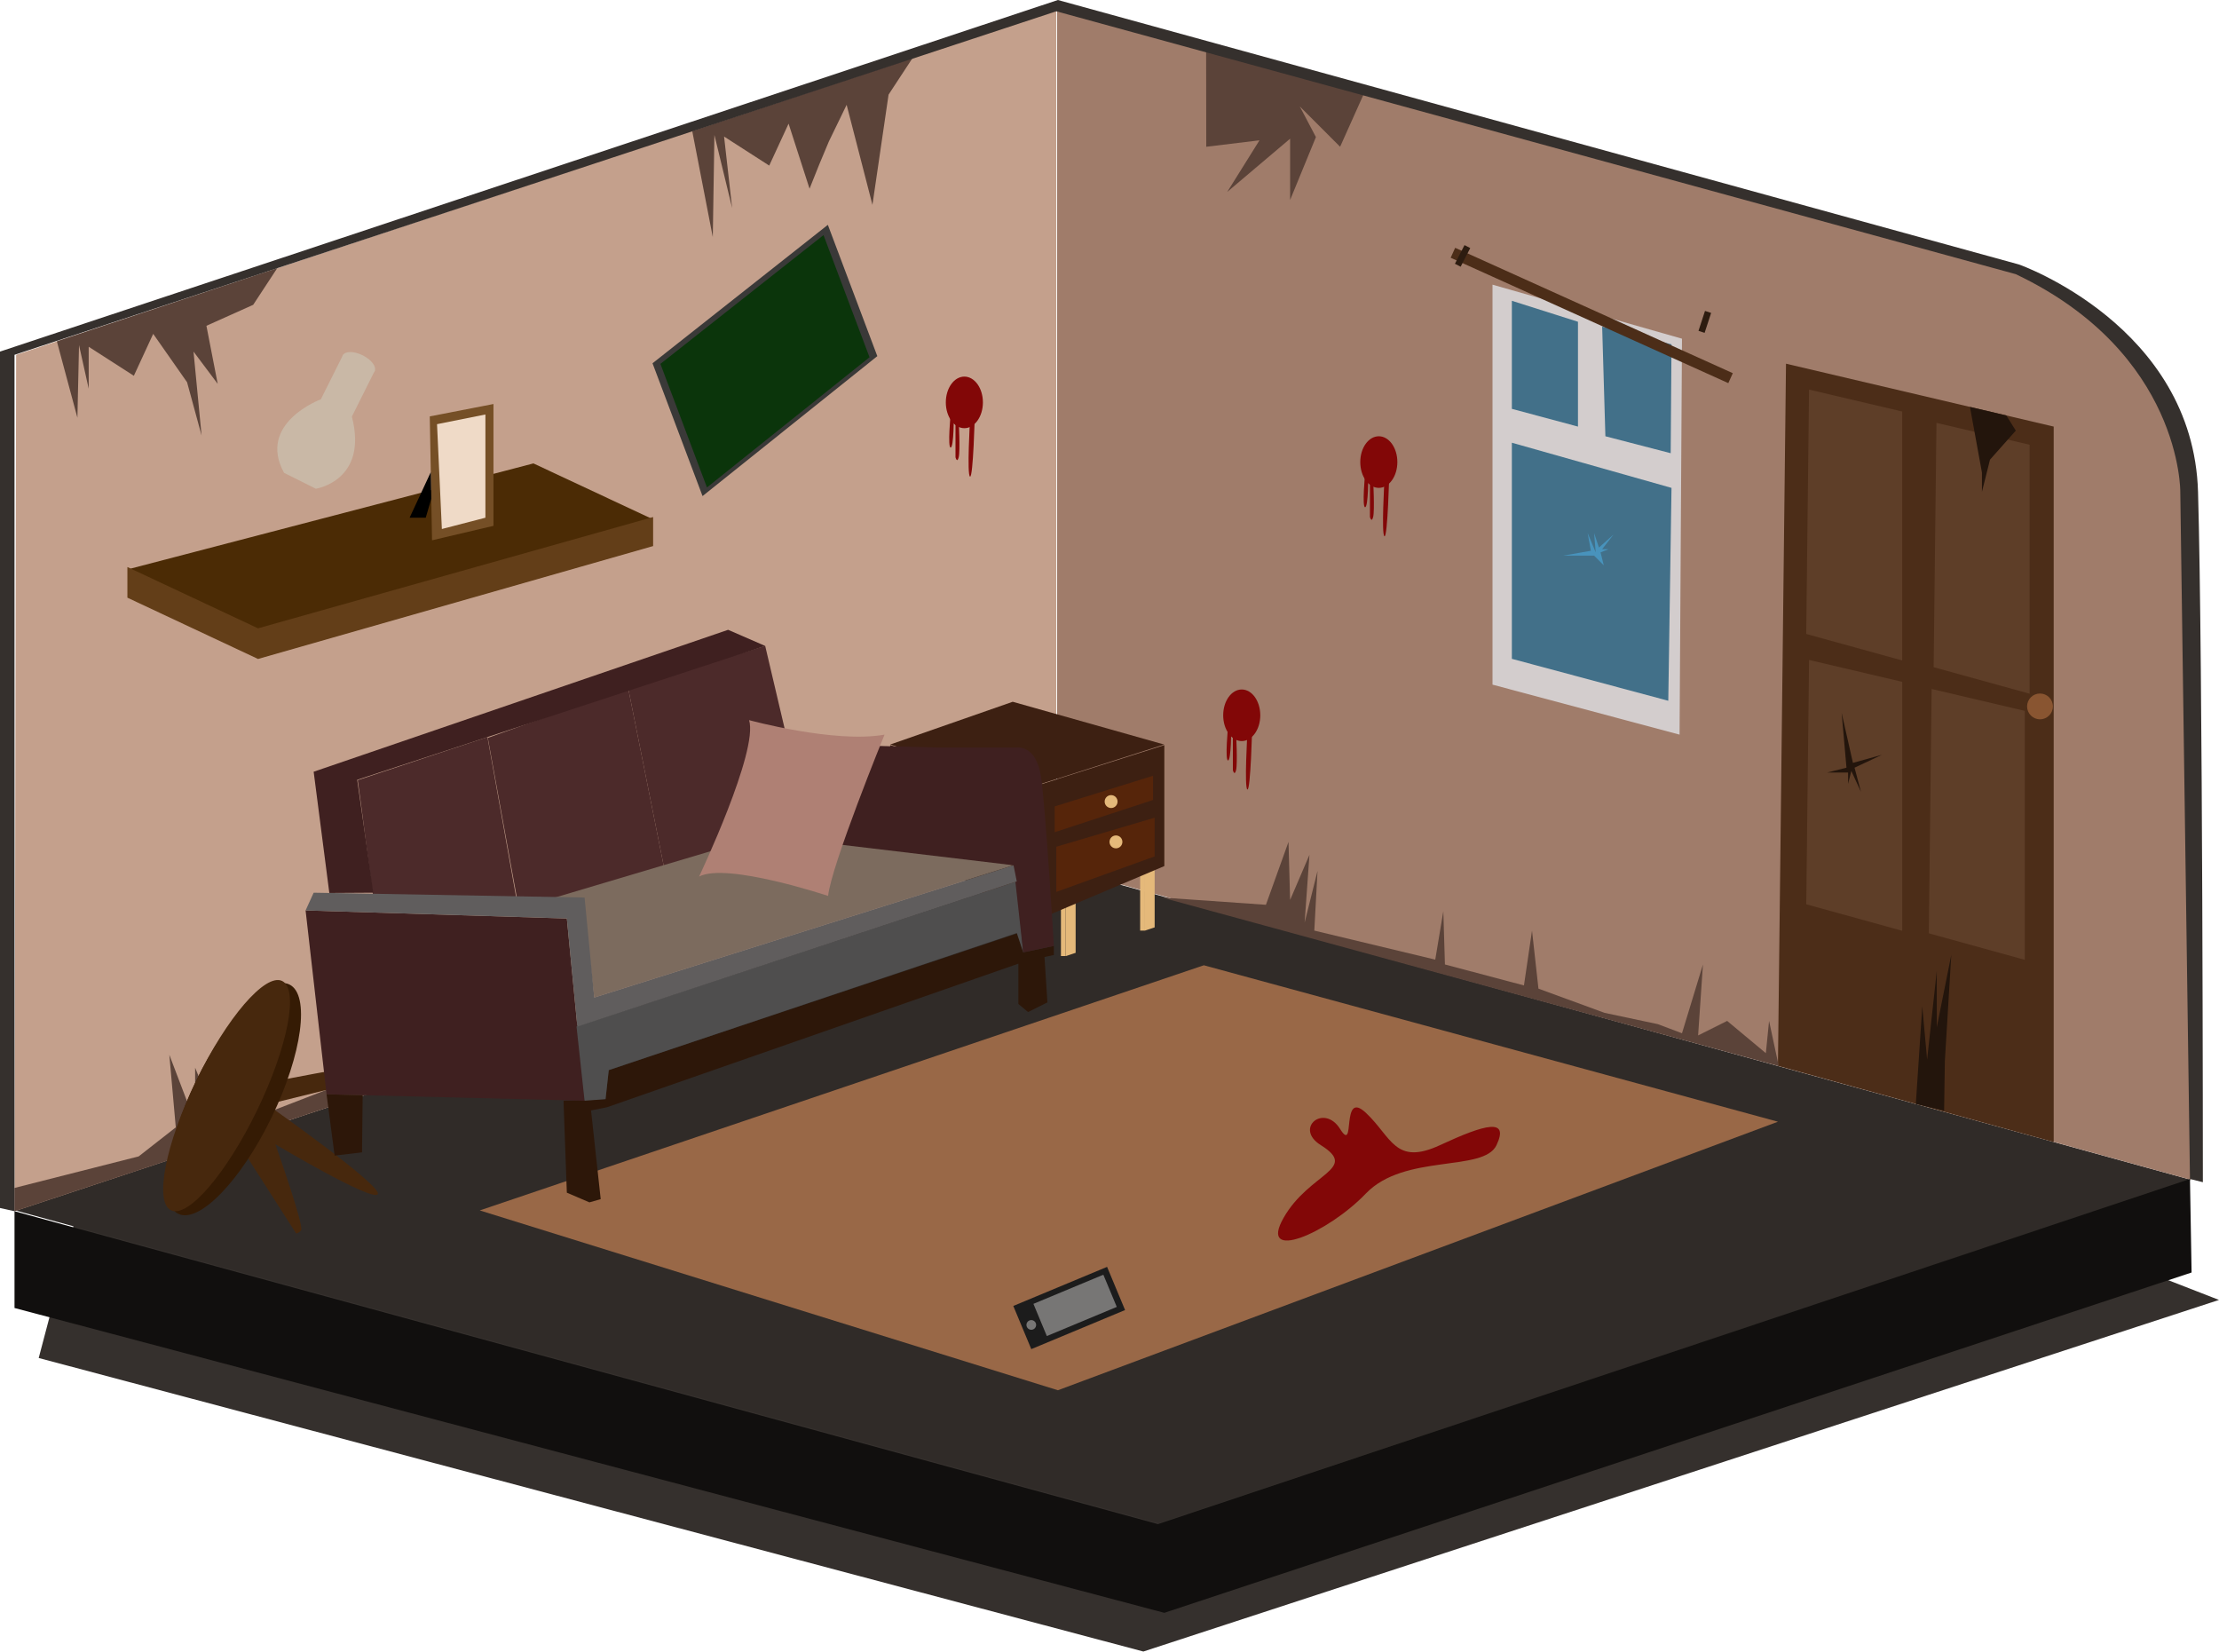
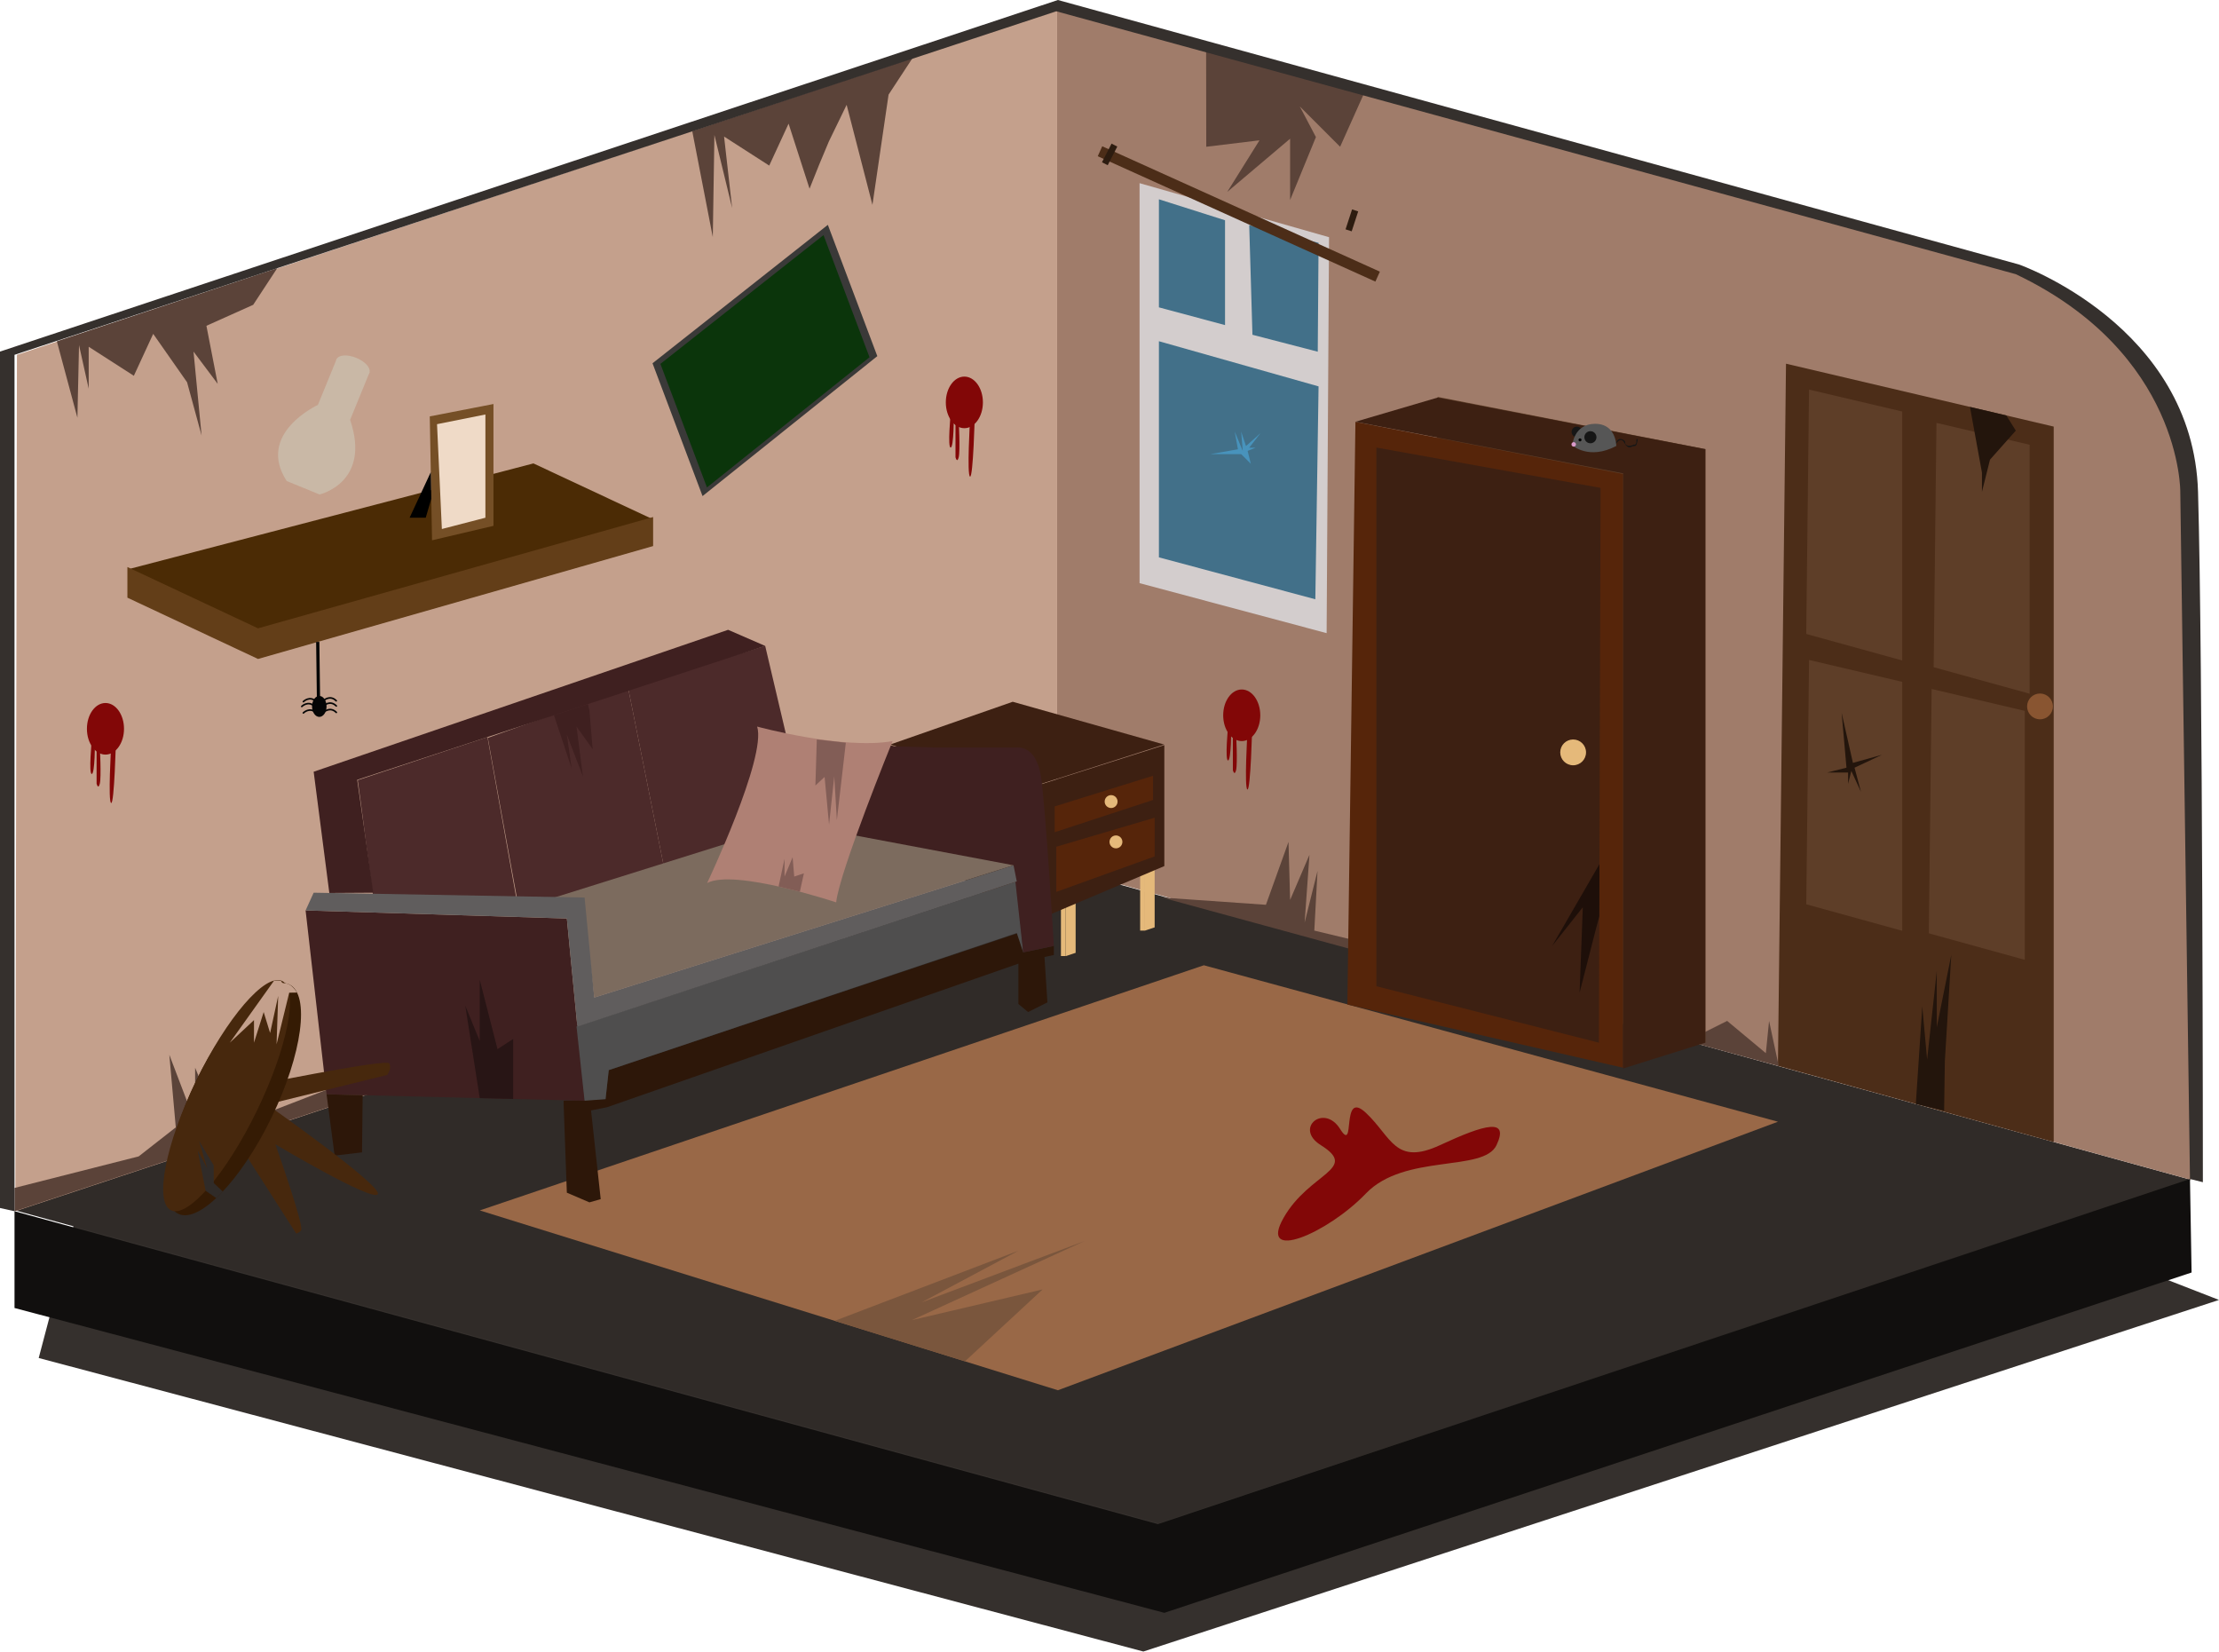
<svg xmlns="http://www.w3.org/2000/svg" id="Calque_1" data-name="Calque 1" viewBox="0 0 1376 1024">
  <defs>
-     <style>.cls-1{fill:#35302d;}.cls-2{fill:#302b28;}.cls-3{fill:#3a1c05;}.cls-4{fill:#c4a08c;}.cls-5{fill:#a07c6a;}.cls-6{fill:#4c2a2a;}.cls-7{fill:#d3cdcd;}.cls-8{fill:#427089;}.cls-9{fill:#3a3938;}.cls-10{fill:#0b350b;}.cls-11{fill:#4893bc;}.cls-12{fill:#996847;}.cls-13{fill:#820707;}.cls-14{fill:#1c1c1c;}.cls-15{fill:#777675;}.cls-16{fill:#4c2d18;}.cls-17{fill:#5e3e28;}.cls-18{fill:#895531;}.cls-19{fill:#23150c;}.cls-20{fill:#5b4339;}.cls-21{fill:#47280d;}.cls-22{fill:#2d1c10;}.cls-23{fill:#351b04;}.cls-24{fill:#110f0e;}.cls-25{fill:none;stroke:#e0d082;stroke-miterlimit:10;stroke-width:4px;}.cls-26{fill:#3f2020;}.cls-27{fill:#2d1709;}.cls-28{fill:#e5b97a;}.cls-29{fill:#3d2012;}.cls-30{fill:#7c6b5e;}.cls-31{fill:#4f4e4e;}.cls-32{fill:#af8074;}.cls-33{fill:#56250a;}.cls-34{fill:#605d5d;}.cls-35{fill:#4b2b05;}.cls-36{fill:#633e18;}.cls-37{fill:#c9b8a6;}.cls-38{fill:#754f26;}.cls-39{fill:#efdac7;}</style>
+     <style>.cls-1{fill:#35302d;}.cls-2{fill:#302b28;}.cls-3{fill:#3a1c05;}.cls-4{fill:#c4a08c;}.cls-5{fill:#a07c6a;}.cls-6{fill:#4c2a2a;}.cls-7{fill:#3a3938;}.cls-8{fill:#0b350b;}.cls-9{fill:#996847;}.cls-10{fill:#820707;}.cls-11{fill:#4c2d18;}.cls-12{fill:#5e3e28;}.cls-13{fill:#895531;}.cls-14{fill:#23150c;}.cls-15{fill:#5b4339;}.cls-16{fill:#110f0e;}.cls-17,.cls-36,.cls-38{fill:none;stroke-miterlimit:10;}.cls-17{stroke:#e0d082;stroke-width:4px;}.cls-18{fill:#3f2020;}.cls-19{fill:#2d1709;}.cls-20{fill:#e5b97a;}.cls-21{fill:#3d2012;}.cls-22{fill:#4f4e4e;}.cls-23{fill:#56250a;}.cls-24{fill:#4b2b05;}.cls-25{fill:#633e18;}.cls-26{fill:#c9b8a6;}.cls-27{fill:#754f26;}.cls-28{fill:#efdac7;}.cls-29{fill:#d3cdcd;}.cls-30{fill:#427089;}.cls-31{fill:#4893bc;}.cls-32{fill:#2d1c10;}.cls-33{fill:#7c6b5e;}.cls-34{fill:#605d5d;}.cls-35{fill:#af8074;}.cls-36,.cls-38{stroke:#050505;}.cls-36{stroke-width:2px;}.cls-37{fill:#050505;}.cls-38{stroke-linecap:round;}.cls-39{fill:#825d56;}.cls-40{fill:#7a563d;}.cls-41{fill:#47280d;}.cls-42{fill:#351b04;}.cls-43{fill:#281515;}.cls-44{fill:#1e0f09;}.cls-45{fill:#161616;}.cls-46{fill:#565656;}.cls-47{fill:#db9aca;}</style>
  </defs>
  <polygon class="cls-1" points="24 842 709 1024 1376 806 1340 792 57 717 24 842" />
  <polygon class="cls-2" points="9.5 750.5 654.5 537.5 1358.5 731.5 718.5 944.5 9.5 750.5" />
  <path class="cls-3" d="M919,581" transform="translate(-287.5 -49.5)" />
-   <polygon class="cls-4" points="9 751 10 220 74.89 198.47 655 6 655 537 9 751" />
+   <polygon class="cls-4" points="9.5 751 10.5 220 75.39 198.47 655.5 6 655.5 537 9.5 751" />
  <path class="cls-5" d="M943,56l597,163s104,42,106,159,0,403,0,403L943,587Z" transform="translate(-287.5 -49.5)" />
  <polygon class="cls-6" points="474.5 400.5 502.5 519.5 413.5 546.5 389.5 426.5 474.5 400.5" />
-   <polygon class="cls-7" points="925.5 176.5 1043 210 1041.5 455.5 925.5 424.5 925.5 176.5" />
-   <polygon class="cls-8" points="937.5 186.5 978.5 199.5 978.5 264.5 937.5 253.5 937.5 186.5" />
-   <polygon class="cls-8" points="993.5 202.5 1036.5 213.5 1036 281 995.5 270.5 993.5 202.5" />
-   <polygon class="cls-8" points="937.5 274.5 1036.5 302.5 1034.5 434.5 937.5 408.5 937.5 274.5" />
-   <polygon class="cls-9" points="404.63 225.24 513.35 139.41 544.02 220.82 435.65 307.59 404.63 225.24" />
-   <polygon class="cls-10" points="409.52 225.62 510.66 145.77 539.19 221.51 438.38 302.23 409.52 225.62" />
-   <polygon class="cls-11" points="989.5 342.5 988.5 330.5 991.5 339.5 1000.5 331.5 993.5 340.5 997.5 340.5 992.5 342.5 994.5 350.5 988.5 344.5 969.5 344.5 986.5 341.5 984.5 330.5 989.5 342.5" />
-   <polygon class="cls-12" points="297.5 750.5 656 862 1102.5 695.5 746.5 598.5 297.5 750.5" />
-   <path class="cls-13" d="M1106.5,759.5c-16.73-10.45,2-26,12-10s0-25,16-10,18,33,46,20,43-17,35,0-57,5-81,30-67,43-51,15S1130.5,774.5,1106.5,759.5Z" transform="translate(-287.5 -49.5)" />
-   <path class="cls-13" d="M877,306s-2,21,0,21,2-20,2-20l1,2v24s1,4,2,0,0-23,0-23h7s-2,34,0,35,3-39,3-39Z" transform="translate(-287.5 -49.5)" />
-   <path class="cls-13" d="M1134,343s-2,21,0,21,2-20,2-20l1,2v24s1,4,2,0,0-23,0-23h7s-2,34,0,35,3-39,3-39Z" transform="translate(-287.5 -49.5)" />
-   <path class="cls-13" d="M1049,500s-2,21,0,21,2-20,2-20l1,2v24s1,4,2,0,0-23,0-23h7s-2,34,0,35,3-39,3-39Z" transform="translate(-287.5 -49.5)" />
-   <rect class="cls-14" x="919" y="846" width="63" height="29" transform="translate(-545.35 382.27) rotate(-22.62)" />
-   <rect class="cls-15" x="930.67" y="848.07" width="46.98" height="21.63" transform="translate(-544.44 383.55) rotate(-22.62)" />
-   <circle class="cls-15" cx="639.5" cy="821.5" r="3" />
-   <polygon class="cls-16" points="1102.5 660.85 1107.5 225.5 1273.5 264.5 1273.5 708.08 1102.5 660.85" />
-   <polygon class="cls-17" points="1120.04 393.07 1121.78 241.56 1179.54 255.14 1179.54 409.5 1120.04 393.07" />
-   <polygon class="cls-17" points="1199.06 413.69 1200.8 262.19 1258.56 275.76 1258.56 430.12 1199.06 413.69" />
-   <polygon class="cls-17" points="1120.06 560.69 1121.8 409.19 1179.56 422.76 1179.56 577.12 1120.06 560.69" />
-   <polygon class="cls-17" points="1196.06 578.69 1197.8 427.19 1255.56 440.76 1255.56 595.12 1196.06 578.69" />
-   <circle class="cls-18" cx="1265" cy="438" r="8" />
-   <polygon class="cls-19" points="1145 476 1142 442 1149 473 1167 468 1150 476 1154 491 1148 478 1146 486 1146 479 1133 479 1145 476" />
-   <polygon class="cls-20" points="737 561 1103 661 1097 633 1095 653 1071 633 1053 642 1056 598 1043 640.66 1028 635 995 628 954 613 950 577 945 611 896 598 895 565 890 595 815 577 817 540 809 572 812 530 800 558 799 522 785 561 720.5 556.5 737 561" />
-   <polygon class="cls-19" points="1221.57 252.3 1229 293 1229 305 1234 285 1250 267 1244.11 257.59 1221.57 252.3" />
-   <polygon class="cls-20" points="9 751 363.89 633.47 286 649 265 608 273 654 256 654 223 608 238.04 662 137 701 121 662 121 696 105 654 109 699 86 717 9 736.56 9 751" />
-   <path class="cls-21" d="M458.24,759s60.92,36.28,63.54,30.88-68.66-55.53-68.66-55.53L527.59,716s3.08-4.06,1.26-7.17-90.61,15-90.61,15l-12.58,32.8,14.43,9.22,31,48.37s.9.44,3.11-1.82S458.24,759,458.24,759Z" transform="translate(-287.5 -49.5)" />
-   <rect class="cls-16" x="1180.12" y="241.67" width="188.9" height="6.77" transform="translate(-73.77 -552.25) rotate(24.3)" />
-   <rect class="cls-22" x="1192.41" y="201.72" width="4" height="13" transform="translate(-60.46 -572.15) rotate(27.18)" />
-   <rect class="cls-22" x="1342.7" y="242.49" width="4" height="13" transform="translate(-143.88 -454.44) rotate(18.08)" />
-   <ellipse class="cls-23" cx="432.51" cy="731.05" rx="79" ry="26" transform="translate(-701.5 751.7) rotate(-64.13)" />
-   <ellipse class="cls-21" cx="428.01" cy="728.86" rx="79" ry="21" transform="translate(-702.07 746.42) rotate(-64.13)" />
-   <polygon class="cls-20" points="95 207 116 237 125 270 120 218 135 238 128 202 157 189 171.91 166.28 35.26 211.62 48 259 49 214 55 241 55 215 83 233 95 207" />
-   <polygon class="cls-20" points="489 76.67 502 117 508 102 514 87.67 525 65 541 127 551 58.67 565.91 35.95 429.26 81.29 442 147 443 83.67 454 129 449 84.67 477 102.67 489 76.67" />
-   <polygon class="cls-20" points="747.92 31.73 748 91 781 87 761 119 800 86 800 124 816 85 806 66 831 91 845.61 58.41 747.92 31.73" />
-   <polygon class="cls-19" points="1188 684.52 1192 624 1195 657 1201 602 1201 637 1210 592 1206 658 1205.55 688.65 1188 684.52" />
-   <polygon class="cls-24" points="9 751 9 811 722 1000 1359 789 1358 731 718 945 9 751" />
+   <polygon class="cls-7" points="404.63 225.24 513.35 139.41 544.02 220.82 435.65 307.59 404.63 225.24" />
+   <polygon class="cls-8" points="409.52 225.62 510.66 145.77 539.19 221.51 438.38 302.23 409.52 225.62" />
+   <polygon class="cls-9" points="297.5 750.5 656 862 1102.5 695.5 746.5 598.5 297.5 750.5" />
+   <path class="cls-10" d="M1106.5,759.5c-16.73-10.45,2-26,12-10s0-25,16-10,18,33,46,20,43-17,35,0-57,5-81,30-67,43-51,15S1130.5,774.5,1106.5,759.5Z" transform="translate(-287.5 -49.5)" />
+   <path class="cls-10" d="M877,306s-2,21,0,21,2-20,2-20l1,2v24s1,4,2,0,0-23,0-23h7s-2,34,0,35,3-39,3-39Z" transform="translate(-287.5 -49.5)" />
+   <path class="cls-10" d="M1134,343s-2,21,0,21,2-20,2-20l1,2v24s1,4,2,0,0-23,0-23h7s-2,34,0,35,3-39,3-39Z" transform="translate(-287.5 -49.5)" />
+   <path class="cls-10" d="M1049,500s-2,21,0,21,2-20,2-20l1,2v24s1,4,2,0,0-23,0-23h7s-2,34,0,35,3-39,3-39Z" transform="translate(-287.5 -49.5)" />
+   <polygon class="cls-11" points="1102.5 660.85 1107.5 225.5 1273.5 264.5 1273.5 708.08 1102.5 660.85" />
+   <polygon class="cls-12" points="1120.04 393.07 1121.78 241.56 1179.54 255.14 1179.54 409.5 1120.04 393.07" />
+   <polygon class="cls-12" points="1199.06 413.69 1200.8 262.19 1258.56 275.76 1258.56 430.12 1199.06 413.69" />
+   <polygon class="cls-12" points="1120.06 560.69 1121.8 409.19 1179.56 422.76 1179.56 577.12 1120.06 560.69" />
+   <polygon class="cls-12" points="1196.06 578.69 1197.8 427.19 1255.56 440.76 1255.56 595.12 1196.06 578.69" />
+   <circle class="cls-13" cx="1265" cy="438" r="8" />
+   <polygon class="cls-14" points="1145 476 1142 442 1149 473 1167 468 1150 476 1154 491 1148 478 1146 486 1146 479 1133 479 1145 476" />
+   <polygon class="cls-15" points="737 561 1103 661 1097 633 1095 653 1071 633 1053 642 1056 598 1043 640.66 1028 635 995 628 954 613 950 577 945 611 896 598 895 565 890 595 815 577 817 540 809 572 812 530 800 558 799 522 785 561 720.5 556.5 737 561" />
+   <polygon class="cls-14" points="1221.57 252.3 1229 293 1229 305 1234 285 1250 267 1244.11 257.59 1221.57 252.3" />
+   <polygon class="cls-15" points="9 751 363.89 633.47 286 649 265 608 273 654 256 654 223 608 238.04 662 137 701 121 662 121 696 105 654 109 699 86 717 9 736.56 9 751" />
+   <polygon class="cls-15" points="95 207 116 237 125 270 120 218 135 238 128 202 157 189 171.91 166.28 35.26 211.62 48 259 49 214 55 241 55 215 83 233 95 207" />
+   <polygon class="cls-15" points="489 76.67 502 117 508 102 514 87.67 525 65 541 127 551 58.67 565.91 35.95 429.26 81.29 442 147 443 83.67 454 129 449 84.67 477 102.67 489 76.67" />
+   <polygon class="cls-15" points="747.92 31.73 748 91 781 87 761 119 800 86 800 124 816 85 806 66 831 91 845.61 58.41 747.92 31.73" />
+   <polygon class="cls-14" points="1188 684.52 1192 624 1195 657 1201 602 1201 637 1210 592 1206 658 1205.55 688.65 1188 684.52" />
+   <polygon class="cls-16" points="9 751 9 811 722 1000 1359 789 1358 731 718 945 9 751" />
  <path class="cls-1" d="M296.5,800.5l-9-2v-531l656-218,596,164s108,38,111,141,3,428,3,428l-8-2-6-426s1-86-102-135l-595-163-646,213Z" transform="translate(-287.5 -49.5)" />
-   <ellipse class="cls-13" cx="598" cy="249.5" rx="11.5" ry="16" />
-   <ellipse class="cls-13" cx="855" cy="286.5" rx="11.5" ry="16" />
-   <ellipse class="cls-13" cx="770" cy="443.5" rx="11.5" ry="16" />
-   <circle class="cls-25" cx="501.34" cy="495.62" r="9" />
-   <polyline class="cls-25" points="501.34 504.62 501.34 526.62 510.34 526.62" />
-   <line class="cls-25" x1="510.84" y1="517.12" x2="501.34" y2="517.12" />
+   <ellipse class="cls-10" cx="598" cy="249.5" rx="11.5" ry="16" />
+   <ellipse class="cls-10" cx="855" cy="286.5" rx="11.5" ry="16" />
+   <ellipse class="cls-10" cx="770" cy="443.5" rx="11.5" ry="16" />
+   <circle class="cls-17" cx="501.34" cy="495.62" r="9" />
+   <polyline class="cls-17" points="501.34 504.62 501.34 526.62 510.34 526.62" />
+   <line class="cls-17" x1="510.84" y1="517.12" x2="501.34" y2="517.12" />
  <path class="cls-6" d="M509.34,533.24l80.43-26.74c5.74,32.17,12,66.83,17.73,99-29.33-.33-59.17.83-88.5.5C515.78,583.08,512.56,556.16,509.34,533.24Z" transform="translate(-287.5 -49.5)" />
  <polygon class="cls-6" points="389.5 426.5 413.5 546.5 364.5 566.5 320.5 556.5 302.5 457.5 389.5 426.5" />
-   <polygon class="cls-26" points="204.22 553.67 231.5 553.5 221.5 483.5 474.5 400.5 451.5 390.5 194.5 478.5 204.22 553.67" />
-   <polyline class="cls-27" points="376.5 686.5 366.5 688.5 372.5 743.5 365.5 745.5 351.5 739.5 349.5 684.5 349.5 682.5 349.87 682.5 375.5 681.5 377.5 663.5 631.5 578.5 634.5 590.5 653.5 586.5 653.5 592.13 647.68 593.37 649.5 621.5 637.5 627.5 631.5 622.5 631.5 600.5 631.5 597.5" />
-   <polygon class="cls-26" points="202.5 678.5 362.5 682.5 351.5 569.5 189.5 564.5 202.5 678.5" />
-   <polygon class="cls-27" points="202.5 678.5 224.88 679.06 224.5 714.5 207.5 716.5 202.5 678.5" />
-   <polygon class="cls-28" points="716 535 716 575 710 577 710 536 716 535" />
-   <polygon class="cls-28" points="707 538 707 577 710 577 710 536.15 707 538" />
-   <polygon class="cls-28" points="667 550.79 667 590.79 661 592.79 661 551.79 667 550.79" />
-   <polygon class="cls-28" points="657.89 553.79 657.89 592.79 660.89 592.79 660.89 551.94 657.89 553.79" />
-   <polygon class="cls-29" points="627.99 435.12 721.84 461.62 635.99 489.12 552.05 461.62 627.99 435.12" />
-   <polygon class="cls-29" points="552 462 552 513 637 573 722 537 722 462 637 489 552 462" />
-   <polygon class="cls-30" points="362.5 565.5 368.5 618.5 628.5 536.5 497 511 337.11 558.59 362.5 565.5" />
-   <polygon class="cls-31" points="377.5 663.5 375.5 681.5 362.5 682.5 357.5 636.5 630.5 546.5 634.5 590.5 630.5 578.5 377.5 663.5" />
-   <path class="cls-26" d="M868,513h50s12-2,15,18,8,105,8,105l-19,4-6-54L777.5,569.5q-.5-29.5-1-59Z" transform="translate(-287.5 -49.5)" />
-   <path class="cls-32" d="M752,496s53.2,14.55,84,9c-.2.45-33,81-35,100,0,0-63-21-80-12C721,593,758,515,752,496Z" transform="translate(-287.5 -49.5)" />
-   <polygon class="cls-33" points="715 481 654 500 654 516 715 496 715 481" />
-   <polygon class="cls-33" points="655 525 655 553 716 531 716 507 655 525" />
-   <circle class="cls-28" cx="689" cy="497" r="4" />
-   <circle class="cls-28" cx="692" cy="522" r="4" />
+   <polygon class="cls-18" points="204.22 553.67 231.5 553.5 221.5 483.5 474.5 400.5 451.5 390.5 194.5 478.5 204.22 553.67" />
+   <polyline class="cls-19" points="376.5 686.5 366.5 688.5 372.5 743.5 365.5 745.5 351.5 739.5 349.5 684.5 349.5 682.5 349.87 682.5 375.5 681.5 377.5 663.5 631.5 578.5 634.5 590.5 653.5 586.5 653.5 592.13 647.68 593.37 649.5 621.5 637.5 627.5 631.5 622.5 631.5 600.5 631.5 597.5" />
+   <polygon class="cls-18" points="202.5 678.5 362.5 682.5 351.5 569.5 189.5 564.5 202.5 678.5" />
+   <polygon class="cls-19" points="202.5 678.5 224.88 679.06 224.5 714.5 207.5 716.5 202.5 678.5" />
+   <polygon class="cls-20" points="716 535 716 575 710 577 710 536 716 535" />
+   <polygon class="cls-20" points="707 538 707 577 710 577 710 536.15 707 538" />
+   <polygon class="cls-20" points="667 550.79 667 590.79 661 592.79 661 551.79 667 550.79" />
+   <polygon class="cls-20" points="657.89 553.79 657.89 592.79 660.89 592.79 660.89 551.94 657.89 553.79" />
+   <polygon class="cls-21" points="627.99 435.12 721.84 461.62 635.99 489.12 552.05 461.62 627.99 435.12" />
+   <polygon class="cls-21" points="552 462 552 513 637 573 722 537 722 462 637 489 552 462" />
+   <polygon class="cls-22" points="377.5 663.5 375.5 681.5 362.5 682.5 357.5 636.5 630.5 546.5 634.5 590.5 630.5 578.5 377.5 663.5" />
+   <path class="cls-18" d="M868,513h50s12-2,15,18,8,105,8,105l-19,4-6-54L777.5,569.5q-.5-29.5-1-59Z" transform="translate(-287.5 -49.5)" />
+   <polygon class="cls-23" points="715 481 654 500 654 516 715 496 715 481" />
+   <polygon class="cls-23" points="655 525 655 553 716 531 716 507 655 525" />
+   <circle class="cls-20" cx="689" cy="497" r="4" />
+   <circle class="cls-20" cx="692" cy="522" r="4" />
+   <polygon class="cls-24" points="330.78 287.33 404.63 321.87 160.54 390.86 79.13 353.04 330.78 287.33" />
+   <polygon class="cls-25" points="79 351.58 160 389.58 405 320.58 405 338.58 160 408.58 79 370.58 79 351.58" />
+   <path class="cls-26" d="M496.37,271.87l-11.74,28.69s-38.58,17.71-19.32,47.2l20.36,8.33s32.19-7.36,18.94-46.27l12.12-29.62Z" transform="translate(-287.5 -49.5)" />
+   <ellipse class="cls-26" cx="506.36" cy="276.5" rx="5.5" ry="11" transform="translate(-228.8 590.93) rotate(-67.75)" />
+   <polygon class="cls-27" points="267.91 335 306 326.04 306 250.5 266.5 258.18 267.91 335" />
+   <polygon points="267.13 292.75 254 321 264 321 267.44 309.24 267.13 292.75" />
+   <polygon class="cls-28" points="271 263 301 257 301 321 274 328 271 263" />
+   <polygon class="cls-29" points="706.64 113.57 824.14 147.07 822.64 392.57 706.64 361.57 706.64 113.57" />
+   <polygon class="cls-30" points="718.64 123.57 759.64 136.57 759.64 201.57 718.64 190.57 718.64 123.57" />
+   <polygon class="cls-30" points="774.64 139.57 817.64 150.57 817.14 218.07 776.64 207.57 774.64 139.57" />
+   <polygon class="cls-30" points="718.64 211.57 817.64 239.57 815.64 371.57 718.64 345.57 718.64 211.57" />
+   <polygon class="cls-31" points="770.64 279.57 769.64 267.57 772.64 276.57 781.64 268.57 774.64 277.57 778.64 277.57 773.64 279.57 775.64 287.57 769.64 281.57 750.64 281.57 767.64 278.57 765.64 267.57 770.64 279.57" />
+   <rect class="cls-11" x="961.26" y="178.73" width="188.9" height="6.77" transform="translate(-119.05 -467.77) rotate(24.3)" />
+   <rect class="cls-32" x="973.55" y="138.79" width="4" height="13" transform="translate(-113.38 -479.12) rotate(27.18)" />
+   <rect class="cls-32" x="1123.84" y="179.56" width="4" height="13" transform="translate(-174.21 -389.64) rotate(18.08)" />
+   <polygon class="cls-33" points="362.5 565.5 368.5 618.5 628.5 536.5 490.5 510.5 337.11 558.59 362.5 565.5" />
  <polygon class="cls-34" points="189.5 564.5 194.5 553.5 362.5 556.5 368.5 618.5 628.5 536.5 630.5 546.5 358 636.56 351.5 569.5 189.5 564.5" />
-   <polygon class="cls-35" points="330.78 287.33 404.63 321.87 160.54 390.86 79.13 353.04 330.78 287.33" />
-   <polygon class="cls-36" points="79 351.58 160 389.58 405 320.58 405 338.58 160 408.58 79 370.58 79 351.58" />
-   <path class="cls-37" d="M500.33,269.34l-13.86,27.73s-39.8,14.76-22.81,45.62l19.68,9.84S516,347.6,505.7,307.8L520,279.18Z" transform="translate(-287.5 -49.5)" />
-   <ellipse class="cls-37" cx="509.94" cy="274.71" rx="5.5" ry="11" transform="translate(-251.28 558.52) rotate(-63.44)" />
-   <polygon class="cls-38" points="267.91 335 306 326.04 306 250.5 266.5 258.18 267.91 335" />
-   <polygon points="267.13 292.75 254 321 264 321 267.44 309.24 267.13 292.75" />
-   <polygon class="cls-39" points="271 263 301 257 301 321 274 328 271 263" />
+   <path class="cls-35" d="M757,500s53.2,14.55,84,9c-.2.45-33,81-35,100,0,0-63-21-80-12C726,597,763,519,757,500Z" transform="translate(-287.5 -49.5)" />
+   <polygon class="cls-12" points="886.5 607.39 891.5 246.1 1057.5 278.46 1057.5 646.58 886.5 607.39" />
+   <polygon class="cls-23" points="835.5 622.85 840.5 261.56 1006.5 293.92 1006.5 662.04 835.5 622.85" />
+   <polygon class="cls-21" points="891.5 246.5 840.5 261.5 1006.5 293.5 1006.5 662.5 1057.5 646.5 1057.5 278.5 891.5 246.5" />
+   <polygon class="cls-21" points="853.5 277.5 992.5 302.5 991.5 646.5 853.5 611.5 853.5 277.5" />
+   <circle class="cls-20" cx="975.5" cy="466.5" r="8" />
+   <path class="cls-10" d="M344.4,508.38s-2,21,0,21,2-20,2-20l1,2v24s1,4,2,0,0-23,0-23h7s-2,34,0,35,3-39,3-39Z" transform="translate(-287.5 -49.5)" />
+   <ellipse class="cls-10" cx="65.4" cy="451.88" rx="11.5" ry="16" />
+   <line class="cls-36" x1="197.03" y1="398" x2="197.5" y2="433.5" />
+   <ellipse class="cls-37" cx="198" cy="438" rx="4.5" ry="6.5" />
+   <path class="cls-38" d="M488,484s4-4,8,0" transform="translate(-287.5 -49.5)" />
+   <path class="cls-38" d="M488.05,487.22s4-4,8,0" transform="translate(-287.5 -49.5)" />
+   <path class="cls-38" d="M488.05,491.22s4-4,8,0" transform="translate(-287.5 -49.5)" />
+   <path class="cls-38" d="M475.62,484.53s4-4,8,0" transform="translate(-287.5 -49.5)" />
+   <path class="cls-38" d="M474.62,487.53s4-4,8,0" transform="translate(-287.5 -49.5)" />
+   <path class="cls-38" d="M475.62,491.53s4-4,8,0" transform="translate(-287.5 -49.5)" />
+   <polygon class="cls-18" points="343.51 443.47 354.5 476.5 351.5 455.5 361.5 481.5 357.5 450.5 367.5 464.5 365.5 440.5 364.56 436.57 343.51 443.47" />
+   <polygon class="cls-39" points="482.8 549.65 486.5 532.5 486.5 543.5 491.5 531.5 492.5 543.5 498.5 541.5 496 552.88 482.8 549.65" />
+   <polygon class="cls-39" points="524.5 460.5 518.94 508.52 517.32 481.38 514.1 511.28 511.33 481.74 505.63 487.03 506.5 458.5 524.5 460.5" />
+   <polygon class="cls-40" points="517.61 818.96 631.5 775.5 571.5 807.5 672.5 769.5 565.5 818.5 646.5 799.5 598.38 844.08 517.61 818.96" />
+   <path class="cls-41" d="M458.24,759s60.92,36.28,63.54,30.88-68.66-55.53-68.66-55.53L527.59,716s3.08-4.06,1.26-7.17-90.61,15-90.61,15l-12.58,32.8,14.43,9.22,31,48.37s.9.44,3.11-1.82S458.24,759,458.24,759Z" transform="translate(-287.5 -49.5)" />
+   <ellipse class="cls-42" cx="432.51" cy="731.05" rx="79" ry="26" transform="translate(-701.5 751.7) rotate(-64.13)" />
+   <ellipse class="cls-41" cx="428.01" cy="728.86" rx="79" ry="21" transform="translate(-702.07 746.42) rotate(-64.13)" />
+   <polygon class="cls-43" points="297.5 680.88 288.5 623.5 297.5 645.5 297.5 607.5 308.5 650.5 318.21 644.19 318.21 681.39 297.5 680.88" />
+   <polygon class="cls-2" points="134.1 742.86 127.53 738.33 122.56 713.3 128.5 724.5 123.5 707.5 132.5 722.5 132.56 733.53 138.16 738.8 134.1 742.86" />
+   <path class="cls-4" d="M457.47,657.5,430,696l15-14v14l6-19,4,13,5-23-1,30,7.84-32,4.83-.08s-3.07-5.59-7.37-5.74S464.94,657,457.47,657.5Z" transform="translate(-287.5 -49.5)" />
+   <polygon class="cls-44" points="991.82 535.78 962.5 586.5 981.5 562.5 979.5 615.5 989.5 576.5 991.73 568.07 991.82 535.78" />
+   <circle class="cls-45" cx="977.83" cy="267.78" r="3.28" />
+   <path class="cls-46" d="M1289.78,326a16.46,16.46,0,0,0-.55-3.82c-1-4.07-4-9.94-12.66-9.91-13.21.1-14.09,13.35-14.09,13.35S1272.79,335,1289.78,326Z" transform="translate(-287.5 -49.5)" />
+   <path class="cls-45" d="M1289.71,324.48s2.76-4.64,5.11-.32,4,2.2,5.43,2,1.91.26,2.53-2.64-.68-1.92-.56-.87c.2,1.86-.62,2.89-1.61,2.52-3.11,1.77-5.64.16-5.33-1.28s-4.2-4.24-5.64.15Z" transform="translate(-287.5 -49.5)" />
+   <circle class="cls-45" cx="986.21" cy="271.1" r="3.75" />
+   <circle class="cls-47" cx="975.86" cy="275.54" r="1.4" />
+   <circle cx="1267.3" cy="322.26" r="0.94" transform="translate(437.76 1462.75) rotate(-79.78)" />
</svg>
